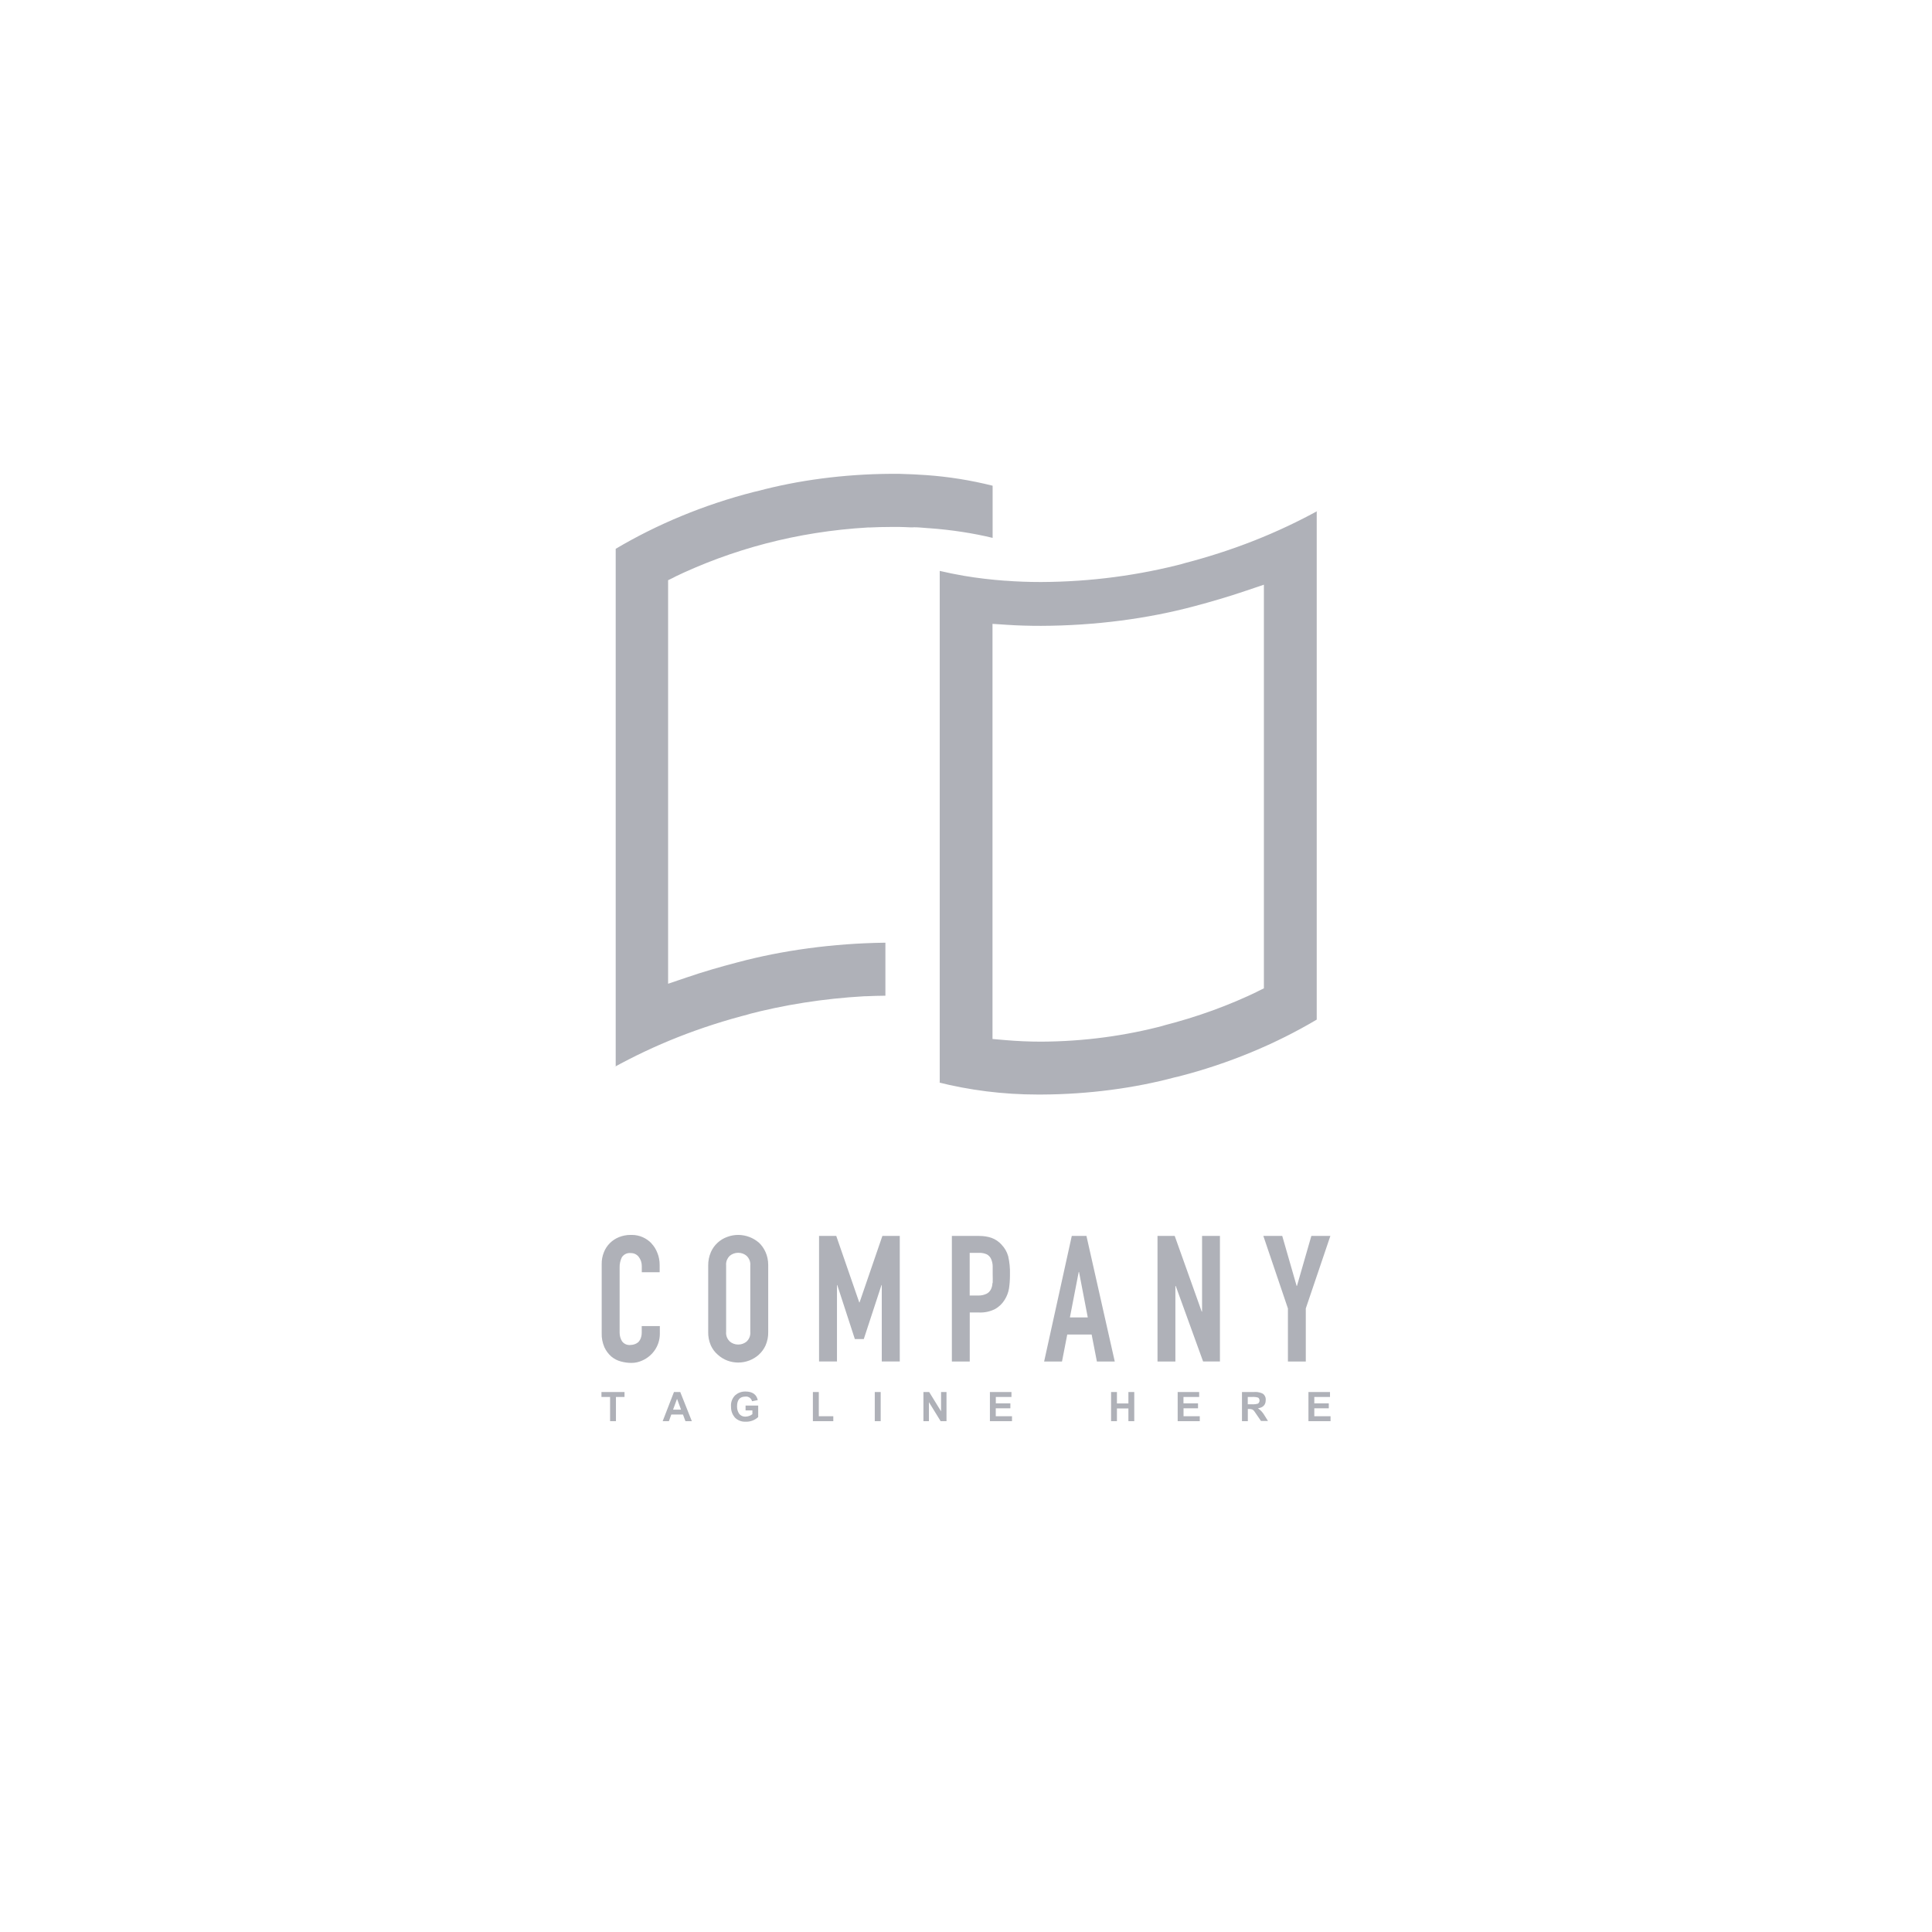
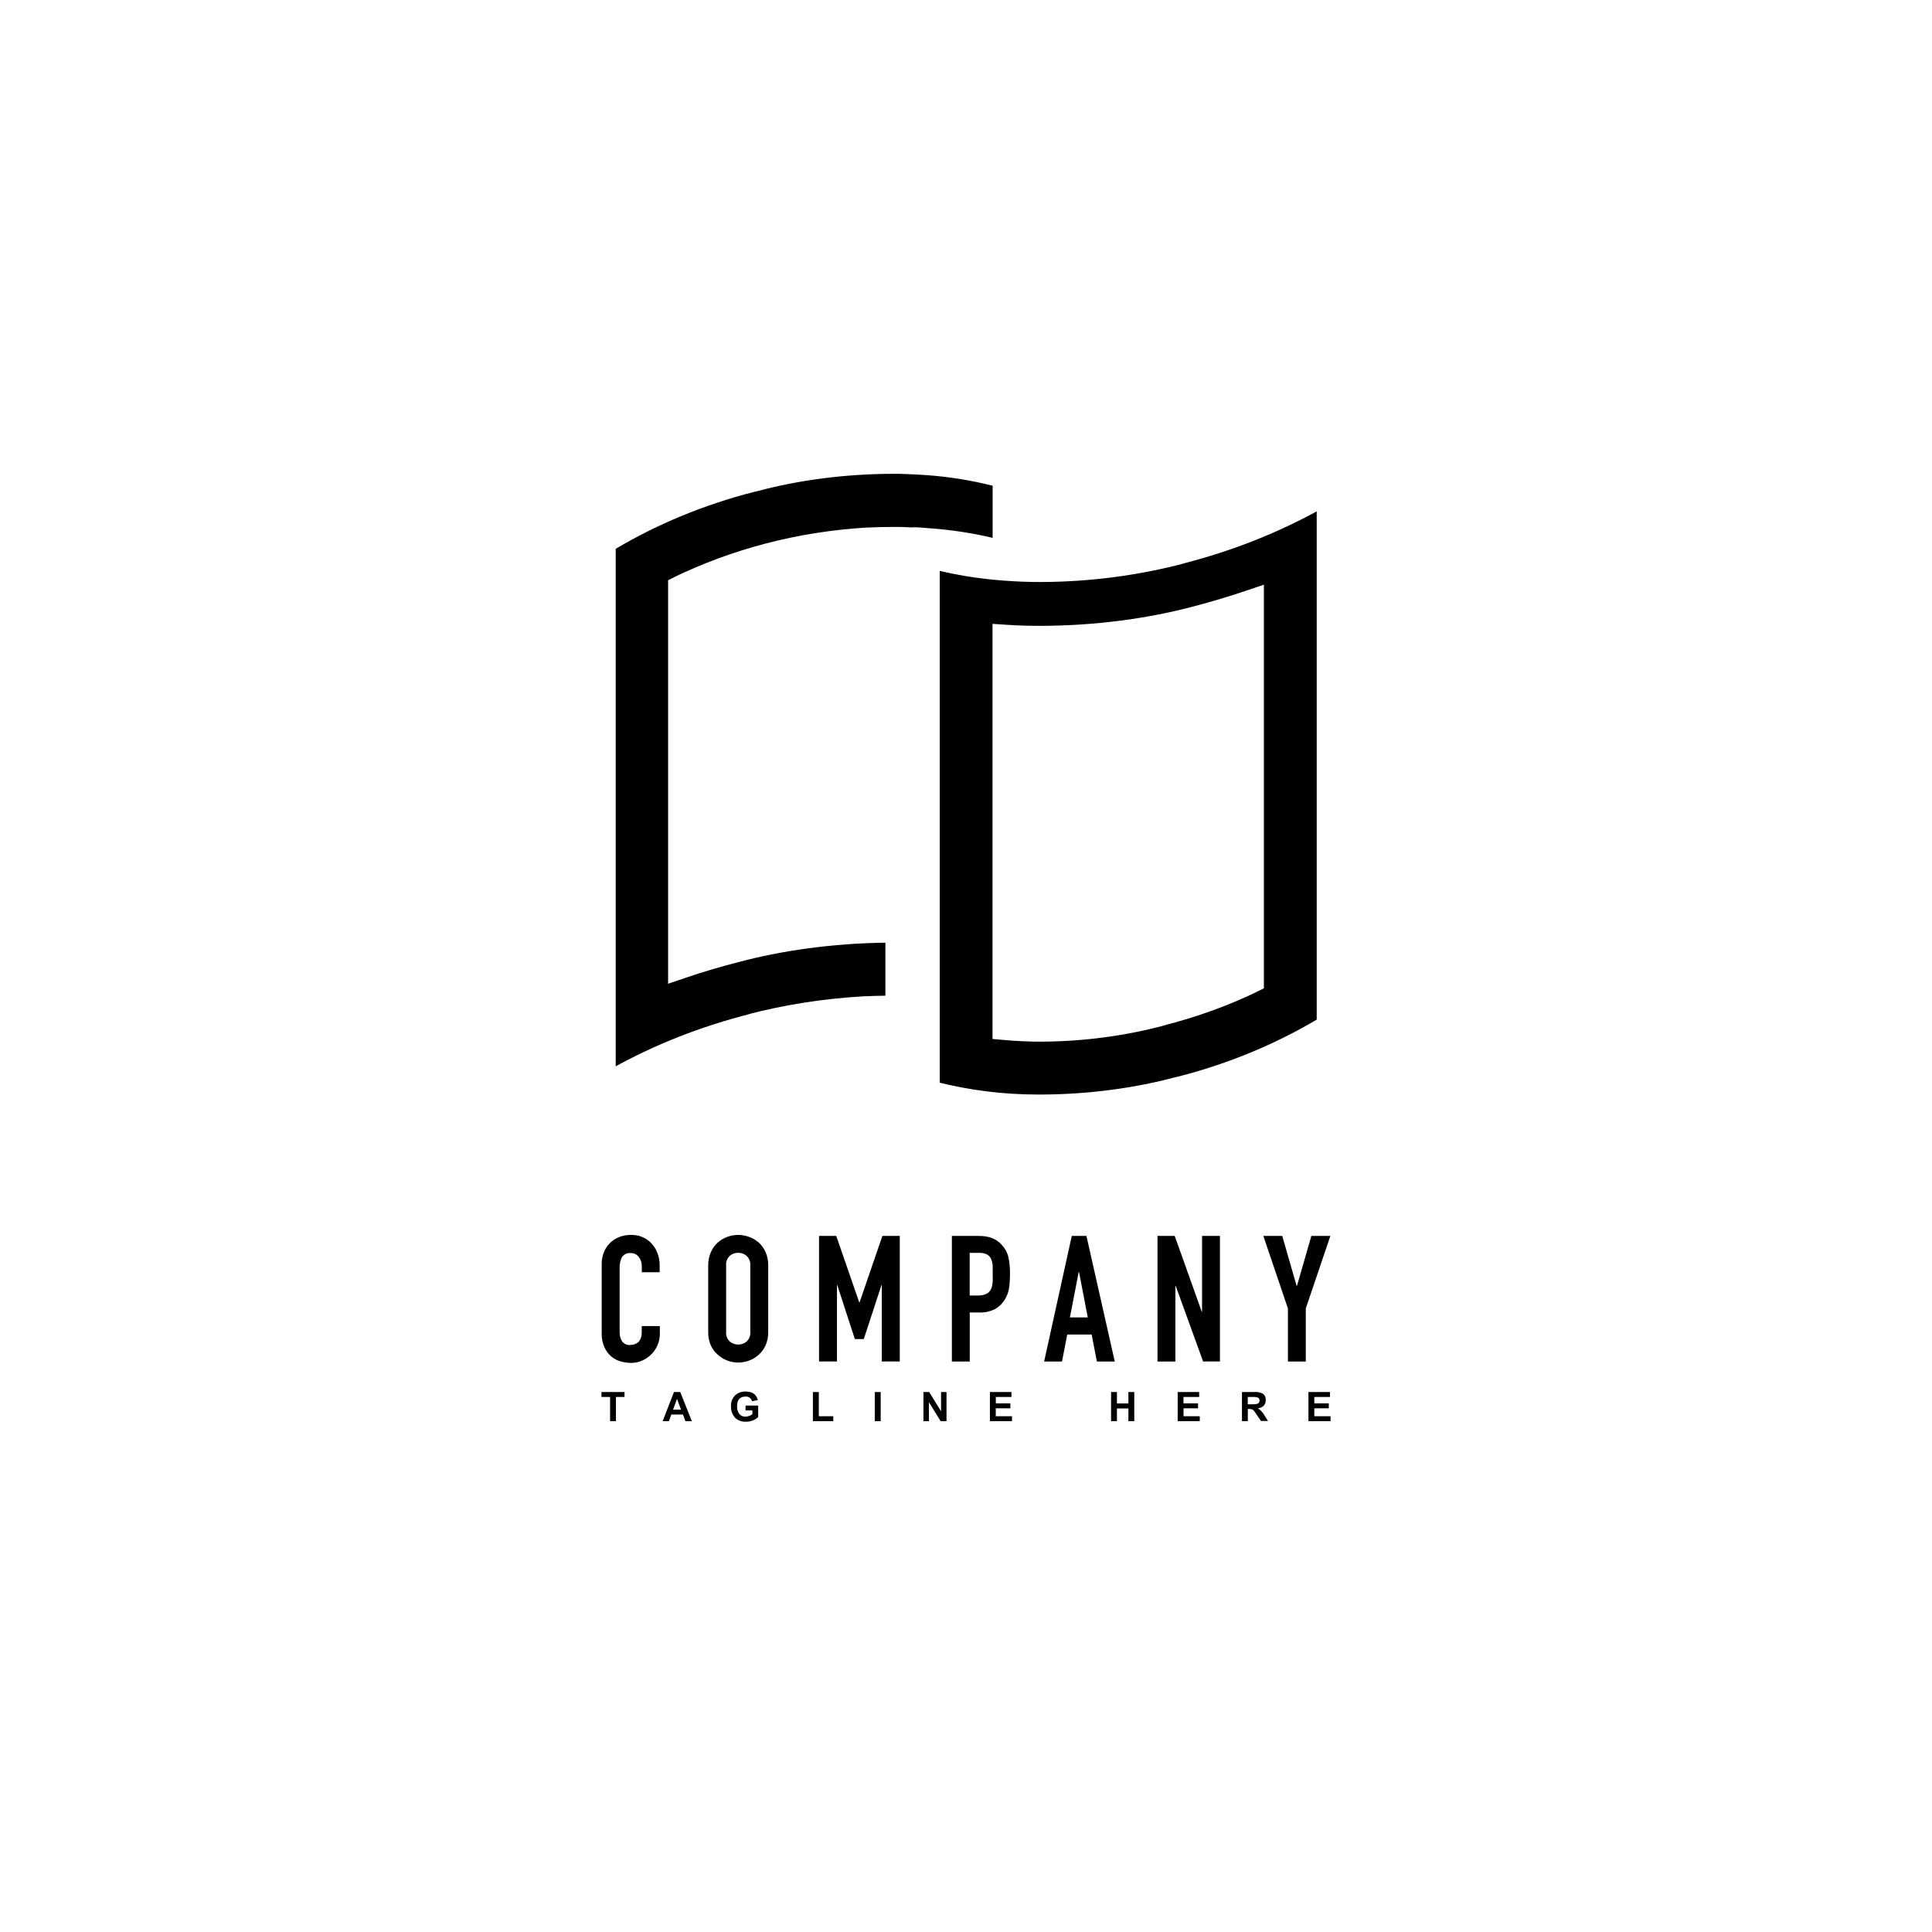
<svg xmlns="http://www.w3.org/2000/svg" version="1.1" width="32" height="32" viewBox="0 0 32 32">
-   <path fill="#afb1b8" d="M15.129 8.735h-0.041c-0.063-0.004-0.127-0.005-0.19-0.007h-0.137c-0.12 0-0.242 0.003-0.363 0.009-0.004-0-0.009-0.001-0.014-0.001s-0.010 0-0.014 0.001l0.001-0c-1.166 0.068-2.248 0.359-3.226 0.832l0.051-0.022-0.13 0.063v6.684l0.306-0.104c0.268-0.092 0.554-0.175 0.849-0.252 0.73-0.195 1.571-0.313 2.437-0.324l0.007-0v0.878c-0.109 0.001-0.215 0.004-0.322 0.009h-0.025c-0.686 0.039-1.329 0.142-1.948 0.304l0.068-0.015c-0.851 0.216-1.596 0.515-2.289 0.898l0.049-0.025v-8.573c0.677-0.402 1.459-0.73 2.288-0.942l0.062-0.014c0.664-0.178 1.426-0.282 2.213-0.286h0.131c0.154 0.004 0.305 0.011 0.446 0.021 0.372 0.026 0.741 0.085 1.103 0.176v0.864c-0.308-0.075-0.673-0.133-1.047-0.16l-0.022-0.001-0.022-0.002c-0.075-0.006-0.149-0.013-0.219-0.013zM16.65 9.618c0.192 0.015 0.39 0.022 0.591 0.022 0.829-0.003 1.631-0.112 2.395-0.314l-0.066 0.015c0.85-0.217 1.596-0.516 2.288-0.898l-0.049 0.025v8.42c-0.677 0.402-1.459 0.73-2.288 0.942l-0.062 0.014c-0.664 0.178-1.427 0.282-2.213 0.285h-0.002c-0.016 0-0.035 0-0.054 0-0.577 0-1.138-0.072-1.672-0.208l0.047 0.010v-8.475c0.13 0.030 0.264 0.058 0.399 0.081 0.223 0.038 0.458 0.065 0.687 0.082zM20.935 9.684l-0.305 0.103c-0.281 0.095-0.565 0.179-0.849 0.254-0.761 0.204-1.635 0.322-2.536 0.325h-0.002c-0.199 0-0.383-0.005-0.56-0.017l-0.244-0.016v6.876l0.209 0.018c0.194 0.017 0.394 0.026 0.596 0.026 0.712-0.003 1.4-0.097 2.055-0.272l-0.057 0.013c0.599-0.152 1.119-0.344 1.612-0.583l-0.050 0.022 0.13-0.063v-6.686z" />
-   <path fill="#afb1b8" d="M10.789 20.592c-0.082-0.085-0.197-0.138-0.324-0.138-0.006 0-0.011 0-0.017 0l0.001-0c-0.002-0-0.004-0-0.007-0-0.068 0-0.133 0.014-0.193 0.038l0.003-0.001c-0.116 0.047-0.206 0.137-0.25 0.251l-0.001 0.003c-0.024 0.060-0.036 0.125-0.035 0.19v1.145c-0.003 0.081 0.013 0.161 0.045 0.235 0.027 0.059 0.066 0.111 0.115 0.154 0.046 0.038 0.099 0.066 0.157 0.081 0.056 0.015 0.114 0.024 0.171 0.024 0.064 0.001 0.127-0.013 0.185-0.040 0.172-0.076 0.29-0.246 0.29-0.442v-0.128h-0.3v0.102c0 0.002 0 0.005 0 0.007 0 0.034-0.006 0.067-0.018 0.097l0.001-0.002c-0.010 0.025-0.025 0.047-0.043 0.065l-0 0c-0.034 0.027-0.078 0.043-0.125 0.044h-0c-0.005 0.001-0.011 0.001-0.018 0.001-0.050 0-0.095-0.024-0.123-0.062l-0-0c-0.025-0.040-0.040-0.089-0.040-0.142 0-0.004 0-0.008 0-0.012l-0 0.001v-1.068c-0.002-0.059 0.011-0.118 0.037-0.171 0.028-0.042 0.075-0.070 0.129-0.070 0.006 0 0.012 0 0.018 0.001l-0.001-0c0.002-0 0.004-0 0.006-0 0.052 0 0.099 0.025 0.128 0.064l0 0c0.031 0.040 0.050 0.092 0.050 0.147 0 0.002-0 0.005-0 0.007v-0 0.099h0.296v-0.117c0-0.002 0-0.003 0-0.005 0-0.070-0.013-0.137-0.038-0.199l0.001 0.004c-0.023-0.063-0.057-0.116-0.1-0.161l0 0zM12.567 20.58c-0.091-0.078-0.21-0.125-0.34-0.126h-0c-0.061 0-0.122 0.011-0.179 0.032-0.124 0.044-0.221 0.135-0.273 0.251l-0.001 0.003c-0.030 0.070-0.045 0.145-0.044 0.222v1.098c-0.002 0.077 0.013 0.154 0.044 0.225 0.027 0.059 0.066 0.112 0.116 0.154 0.046 0.042 0.1 0.075 0.158 0.097 0.057 0.021 0.118 0.032 0.179 0.032 0.131-0 0.25-0.049 0.341-0.129l-0.001 0c0.048-0.043 0.086-0.095 0.113-0.154 0.031-0.071 0.046-0.148 0.044-0.225v-1.099c0-0.003 0-0.006 0-0.010 0-0.077-0.016-0.15-0.045-0.215l0.001 0.003c-0.028-0.063-0.066-0.116-0.113-0.16l-0-0zM12.427 22.060c0 0.005 0.001 0.011 0.001 0.017 0 0.056-0.023 0.106-0.060 0.142l-0 0c-0.038 0.032-0.087 0.051-0.141 0.051s-0.103-0.019-0.141-0.052l0 0c-0.037-0.036-0.060-0.086-0.060-0.142 0-0.006 0-0.012 0.001-0.018l-0 0.001v-1.099c-0-0.005-0.001-0.011-0.001-0.017 0-0.056 0.023-0.106 0.060-0.142l0-0c0.038-0.032 0.087-0.051 0.141-0.051s0.103 0.019 0.141 0.052l-0-0c0.037 0.036 0.060 0.086 0.060 0.142 0 0.006-0 0.012-0.001 0.018l0-0.001v1.099zM14.903 22.551v-2.080h-0.288l-0.378 1.101h-0.005l-0.381-1.101h-0.285v2.079h0.297v-1.265h0.005l0.291 0.894h0.148l0.293-0.894h0.005v1.265h0.297zM16.591 20.617c-0.046-0.051-0.104-0.091-0.168-0.114-0.061-0.021-0.131-0.032-0.204-0.032-0.004 0-0.008 0-0.012 0h-0.441v2.080h0.296v-0.812h0.152c0.093 0.004 0.184-0.015 0.267-0.057 0.068-0.038 0.123-0.092 0.162-0.157l0.001-0.002c0.034-0.055 0.057-0.117 0.068-0.181 0.010-0.065 0.016-0.141 0.016-0.218 0-0.007-0-0.013-0-0.020v0.001c0.003-0.1-0.007-0.2-0.029-0.297-0.021-0.075-0.059-0.139-0.109-0.191l0 0zM16.438 21.251c-0.001 0.040-0.011 0.077-0.028 0.11l0.001-0.002c-0.017 0.032-0.043 0.057-0.075 0.072l-0.001 0c-0.037 0.017-0.079 0.027-0.124 0.027-0.005 0-0.011-0-0.016-0l0.001 0h-0.135v-0.707h0.153c0.004-0 0.009-0 0.014-0 0.043 0 0.084 0.010 0.121 0.027l-0.002-0.001c0.031 0.018 0.055 0.044 0.069 0.076l0 0.001c0.016 0.037 0.025 0.076 0.026 0.116v0.138c0 0.048 0.003 0.098 0 0.143h-0.003zM17.995 20.471h-0.243l-0.458 2.080h0.296l0.087-0.447h0.404l0.087 0.447h0.296l-0.469-2.080zM17.721 21.821l0.146-0.754h0.005l0.145 0.754h-0.296zM19.909 21.724h-0.005l-0.447-1.253h-0.285v2.080h0.296v-1.251h0.006l0.453 1.25h0.279v-2.079h-0.296v1.253zM21.72 20.471l-0.238 0.827h-0.006l-0.238-0.827h-0.313l0.407 1.201v0.879h0.296v-0.879l0.407-1.201h-0.314zM9.962 23.138h0.143v0.401h0.097v-0.401h0.142v-0.082h-0.382v0.082zM11.163 23.056l-0.187 0.483h0.103l0.040-0.11h0.193l0.041 0.11h0.106l-0.192-0.483h-0.103zM11.148 23.348l0.066-0.179 0.066 0.179h-0.131zM12.35 23.361h0.112v0.062c-0.031 0.025-0.071 0.040-0.115 0.041h-0c-0.002 0-0.005 0-0.007 0-0.039 0-0.073-0.018-0.096-0.046l-0-0c-0.022-0.032-0.036-0.072-0.036-0.115 0-0.004 0-0.008 0-0.011l-0 0.001c0-0.107 0.046-0.161 0.139-0.161 0.003-0 0.007-0.001 0.010-0.001 0.048 0 0.088 0.033 0.099 0.077l0 0.001 0.095-0.019c-0.021-0.094-0.088-0.142-0.205-0.142-0.002-0-0.004-0-0.006-0-0.063 0-0.12 0.024-0.163 0.062l0-0c-0.043 0.043-0.070 0.102-0.070 0.168 0 0.006 0 0.013 0.001 0.019l-0-0.001c-0 0.003-0 0.007-0 0.011 0 0.065 0.024 0.124 0.062 0.17l-0-0c0.043 0.044 0.102 0.071 0.168 0.071 0.005 0 0.010-0 0.016-0l-0.001 0c0.002 0 0.005 0 0.008 0 0.076 0 0.145-0.029 0.197-0.077l-0 0v-0.19h-0.209v0.081zM13.562 23.056h-0.098v0.483h0.338v-0.082h-0.24v-0.401zM14.587 23.056h-0.098v0.483h0.098v-0.483zM15.588 23.378l-0.198-0.322h-0.095v0.483h0.091v-0.315l0.194 0.315h0.097v-0.483h-0.090v0.323zM16.494 23.326h0.241v-0.082h-0.241v-0.106h0.259v-0.082h-0.357v0.483h0.366v-0.082h-0.269v-0.131zM18.69 23.246h-0.19v-0.19h-0.097v0.483h0.097v-0.211h0.19v0.211h0.097v-0.483h-0.097v0.191zM19.602 23.326h0.241v-0.082h-0.241v-0.106h0.26v-0.082h-0.356v0.483h0.366v-0.082h-0.269v-0.131zM20.837 23.326c0.084-0.013 0.127-0.058 0.127-0.134 0-0.004 0.001-0.009 0.001-0.014 0-0.039-0.019-0.073-0.048-0.094l-0-0c-0.036-0.018-0.078-0.029-0.122-0.029-0.007 0-0.013 0-0.020 0.001l0.001-0h-0.205v0.483h0.097v-0.202h0.019c0.002-0 0.005-0 0.008-0 0.019 0 0.037 0.004 0.053 0.011l-0.001-0c0.014 0.009 0.026 0.021 0.034 0.035l0.105 0.153h0.116l-0.059-0.094c-0.027-0.047-0.063-0.086-0.106-0.115l-0.001-0.001zM20.739 23.259h-0.072v-0.121h0.076c0.006-0.001 0.013-0.001 0.020-0.001 0.028 0 0.055 0.005 0.080 0.013l-0.002-0c0.013 0.012 0.021 0.029 0.021 0.047 0 0.021-0.010 0.039-0.025 0.051l-0 0c-0.024 0.008-0.052 0.012-0.081 0.012-0.006 0-0.013-0-0.019-0.001l0.001 0zM21.769 23.326h0.24v-0.082h-0.24v-0.106h0.26v-0.082h-0.357v0.483h0.366v-0.082h-0.269v-0.131z" />
+   <path d="M15.129 8.735h-0.041c-0.063-0.004-0.127-0.005-0.19-0.007h-0.137c-0.12 0-0.242 0.003-0.363 0.009-0.004-0-0.009-0.001-0.014-0.001s-0.010 0-0.014 0.001l0.001-0c-1.166 0.068-2.248 0.359-3.226 0.832l0.051-0.022-0.13 0.063v6.684l0.306-0.104c0.268-0.092 0.554-0.175 0.849-0.252 0.73-0.195 1.571-0.313 2.437-0.324l0.007-0v0.878c-0.109 0.001-0.215 0.004-0.322 0.009h-0.025c-0.686 0.039-1.329 0.142-1.948 0.304l0.068-0.015c-0.851 0.216-1.596 0.515-2.289 0.898l0.049-0.025v-8.573c0.677-0.402 1.459-0.73 2.288-0.942l0.062-0.014c0.664-0.178 1.426-0.282 2.213-0.286h0.131c0.154 0.004 0.305 0.011 0.446 0.021 0.372 0.026 0.741 0.085 1.103 0.176v0.864c-0.308-0.075-0.673-0.133-1.047-0.16l-0.022-0.001-0.022-0.002c-0.075-0.006-0.149-0.013-0.219-0.013zM16.65 9.618c0.192 0.015 0.39 0.022 0.591 0.022 0.829-0.003 1.631-0.112 2.395-0.314l-0.066 0.015c0.85-0.217 1.596-0.516 2.288-0.898l-0.049 0.025v8.42c-0.677 0.402-1.459 0.73-2.288 0.942l-0.062 0.014c-0.664 0.178-1.427 0.282-2.213 0.285h-0.002c-0.016 0-0.035 0-0.054 0-0.577 0-1.138-0.072-1.672-0.208l0.047 0.010v-8.475c0.13 0.030 0.264 0.058 0.399 0.081 0.223 0.038 0.458 0.065 0.687 0.082zM20.935 9.684l-0.305 0.103c-0.281 0.095-0.565 0.179-0.849 0.254-0.761 0.204-1.635 0.322-2.536 0.325h-0.002c-0.199 0-0.383-0.005-0.56-0.017l-0.244-0.016v6.876l0.209 0.018c0.194 0.017 0.394 0.026 0.596 0.026 0.712-0.003 1.4-0.097 2.055-0.272l-0.057 0.013c0.599-0.152 1.119-0.344 1.612-0.583l-0.050 0.022 0.13-0.063v-6.686z" />
+   <path d="M10.789 20.592c-0.082-0.085-0.197-0.138-0.324-0.138-0.006 0-0.011 0-0.017 0l0.001-0c-0.002-0-0.004-0-0.007-0-0.068 0-0.133 0.014-0.193 0.038l0.003-0.001c-0.116 0.047-0.206 0.137-0.25 0.251l-0.001 0.003c-0.024 0.060-0.036 0.125-0.035 0.19v1.145c-0.003 0.081 0.013 0.161 0.045 0.235 0.027 0.059 0.066 0.111 0.115 0.154 0.046 0.038 0.099 0.066 0.157 0.081 0.056 0.015 0.114 0.024 0.171 0.024 0.064 0.001 0.127-0.013 0.185-0.040 0.172-0.076 0.29-0.246 0.29-0.442v-0.128h-0.3v0.102c0 0.002 0 0.005 0 0.007 0 0.034-0.006 0.067-0.018 0.097l0.001-0.002c-0.010 0.025-0.025 0.047-0.043 0.065l-0 0c-0.034 0.027-0.078 0.043-0.125 0.044h-0c-0.005 0.001-0.011 0.001-0.018 0.001-0.050 0-0.095-0.024-0.123-0.062l-0-0c-0.025-0.040-0.040-0.089-0.040-0.142 0-0.004 0-0.008 0-0.012l-0 0.001v-1.068c-0.002-0.059 0.011-0.118 0.037-0.171 0.028-0.042 0.075-0.070 0.129-0.070 0.006 0 0.012 0 0.018 0.001l-0.001-0c0.002-0 0.004-0 0.006-0 0.052 0 0.099 0.025 0.128 0.064l0 0c0.031 0.040 0.050 0.092 0.050 0.147 0 0.002-0 0.005-0 0.007v-0 0.099h0.296v-0.117c0-0.002 0-0.003 0-0.005 0-0.070-0.013-0.137-0.038-0.199l0.001 0.004c-0.023-0.063-0.057-0.116-0.1-0.161l0 0zM12.567 20.58c-0.091-0.078-0.21-0.125-0.34-0.126h-0c-0.061 0-0.122 0.011-0.179 0.032-0.124 0.044-0.221 0.135-0.273 0.251l-0.001 0.003c-0.030 0.070-0.045 0.145-0.044 0.222v1.098c-0.002 0.077 0.013 0.154 0.044 0.225 0.027 0.059 0.066 0.112 0.116 0.154 0.046 0.042 0.1 0.075 0.158 0.097 0.057 0.021 0.118 0.032 0.179 0.032 0.131-0 0.25-0.049 0.341-0.129l-0.001 0c0.048-0.043 0.086-0.095 0.113-0.154 0.031-0.071 0.046-0.148 0.044-0.225v-1.099c0-0.003 0-0.006 0-0.010 0-0.077-0.016-0.15-0.045-0.215l0.001 0.003c-0.028-0.063-0.066-0.116-0.113-0.16l-0-0zM12.427 22.060c0 0.005 0.001 0.011 0.001 0.017 0 0.056-0.023 0.106-0.060 0.142l-0 0c-0.038 0.032-0.087 0.051-0.141 0.051s-0.103-0.019-0.141-0.052l0 0c-0.037-0.036-0.060-0.086-0.060-0.142 0-0.006 0-0.012 0.001-0.018l-0 0.001v-1.099c-0-0.005-0.001-0.011-0.001-0.017 0-0.056 0.023-0.106 0.060-0.142l0-0c0.038-0.032 0.087-0.051 0.141-0.051s0.103 0.019 0.141 0.052l-0-0c0.037 0.036 0.060 0.086 0.060 0.142 0 0.006-0 0.012-0.001 0.018l0-0.001v1.099zM14.903 22.551v-2.080h-0.288l-0.378 1.101h-0.005l-0.381-1.101h-0.285v2.079h0.297v-1.265h0.005l0.291 0.894h0.148l0.293-0.894h0.005v1.265h0.297zM16.591 20.617c-0.046-0.051-0.104-0.091-0.168-0.114-0.061-0.021-0.131-0.032-0.204-0.032-0.004 0-0.008 0-0.012 0h-0.441v2.080h0.296v-0.812h0.152c0.093 0.004 0.184-0.015 0.267-0.057 0.068-0.038 0.123-0.092 0.162-0.157l0.001-0.002c0.034-0.055 0.057-0.117 0.068-0.181 0.010-0.065 0.016-0.141 0.016-0.218 0-0.007-0-0.013-0-0.020v0.001c0.003-0.1-0.007-0.2-0.029-0.297-0.021-0.075-0.059-0.139-0.109-0.191l0 0zM16.438 21.251c-0.001 0.040-0.011 0.077-0.028 0.11l0.001-0.002c-0.017 0.032-0.043 0.057-0.075 0.072l-0.001 0c-0.037 0.017-0.079 0.027-0.124 0.027-0.005 0-0.011-0-0.016-0l0.001 0h-0.135v-0.707h0.153c0.004-0 0.009-0 0.014-0 0.043 0 0.084 0.010 0.121 0.027l-0.002-0.001c0.031 0.018 0.055 0.044 0.069 0.076l0 0.001c0.016 0.037 0.025 0.076 0.026 0.116v0.138c0 0.048 0.003 0.098 0 0.143h-0.003zM17.995 20.471h-0.243l-0.458 2.080h0.296l0.087-0.447h0.404l0.087 0.447h0.296l-0.469-2.080zM17.721 21.821l0.146-0.754h0.005l0.145 0.754h-0.296zM19.909 21.724h-0.005l-0.447-1.253h-0.285v2.080h0.296v-1.251h0.006l0.453 1.25h0.279v-2.079h-0.296v1.253zM21.72 20.471l-0.238 0.827h-0.006l-0.238-0.827h-0.313l0.407 1.201v0.879h0.296v-0.879l0.407-1.201h-0.314zM9.962 23.138h0.143v0.401h0.097v-0.401h0.142v-0.082h-0.382v0.082zM11.163 23.056l-0.187 0.483h0.103l0.040-0.11h0.193l0.041 0.11h0.106l-0.192-0.483h-0.103zM11.148 23.348l0.066-0.179 0.066 0.179h-0.131zM12.35 23.361h0.112v0.062c-0.031 0.025-0.071 0.040-0.115 0.041h-0c-0.002 0-0.005 0-0.007 0-0.039 0-0.073-0.018-0.096-0.046l-0-0c-0.022-0.032-0.036-0.072-0.036-0.115 0-0.004 0-0.008 0-0.011l-0 0.001c0-0.107 0.046-0.161 0.139-0.161 0.003-0 0.007-0.001 0.010-0.001 0.048 0 0.088 0.033 0.099 0.077l0 0.001 0.095-0.019c-0.021-0.094-0.088-0.142-0.205-0.142-0.002-0-0.004-0-0.006-0-0.063 0-0.12 0.024-0.163 0.062l0-0c-0.043 0.043-0.070 0.102-0.070 0.168 0 0.006 0 0.013 0.001 0.019l-0-0.001c-0 0.003-0 0.007-0 0.011 0 0.065 0.024 0.124 0.062 0.17l-0-0c0.043 0.044 0.102 0.071 0.168 0.071 0.005 0 0.010-0 0.016-0l-0.001 0c0.002 0 0.005 0 0.008 0 0.076 0 0.145-0.029 0.197-0.077l-0 0v-0.19h-0.209v0.081zM13.562 23.056h-0.098v0.483h0.338v-0.082h-0.24v-0.401zM14.587 23.056h-0.098v0.483h0.098v-0.483zM15.588 23.378l-0.198-0.322h-0.095v0.483h0.091v-0.315l0.194 0.315h0.097v-0.483h-0.090v0.323zM16.494 23.326h0.241v-0.082h-0.241v-0.106h0.259v-0.082h-0.357v0.483h0.366v-0.082h-0.269v-0.131zM18.69 23.246h-0.19v-0.19h-0.097v0.483h0.097v-0.211h0.19v0.211h0.097v-0.483h-0.097v0.191zM19.602 23.326h0.241v-0.082h-0.241v-0.106h0.26v-0.082h-0.356v0.483h0.366v-0.082h-0.269v-0.131zM20.837 23.326c0.084-0.013 0.127-0.058 0.127-0.134 0-0.004 0.001-0.009 0.001-0.014 0-0.039-0.019-0.073-0.048-0.094l-0-0c-0.036-0.018-0.078-0.029-0.122-0.029-0.007 0-0.013 0-0.020 0.001l0.001-0h-0.205v0.483h0.097v-0.202h0.019c0.002-0 0.005-0 0.008-0 0.019 0 0.037 0.004 0.053 0.011l-0.001-0c0.014 0.009 0.026 0.021 0.034 0.035l0.105 0.153h0.116l-0.059-0.094c-0.027-0.047-0.063-0.086-0.106-0.115l-0.001-0.001zM20.739 23.259h-0.072v-0.121h0.076c0.006-0.001 0.013-0.001 0.020-0.001 0.028 0 0.055 0.005 0.080 0.013l-0.002-0c0.013 0.012 0.021 0.029 0.021 0.047 0 0.021-0.010 0.039-0.025 0.051l-0 0c-0.024 0.008-0.052 0.012-0.081 0.012-0.006 0-0.013-0-0.019-0.001l0.001 0zM21.769 23.326h0.24v-0.082h-0.24v-0.106h0.26v-0.082h-0.357v0.483h0.366v-0.082h-0.269v-0.131z" />
</svg>
